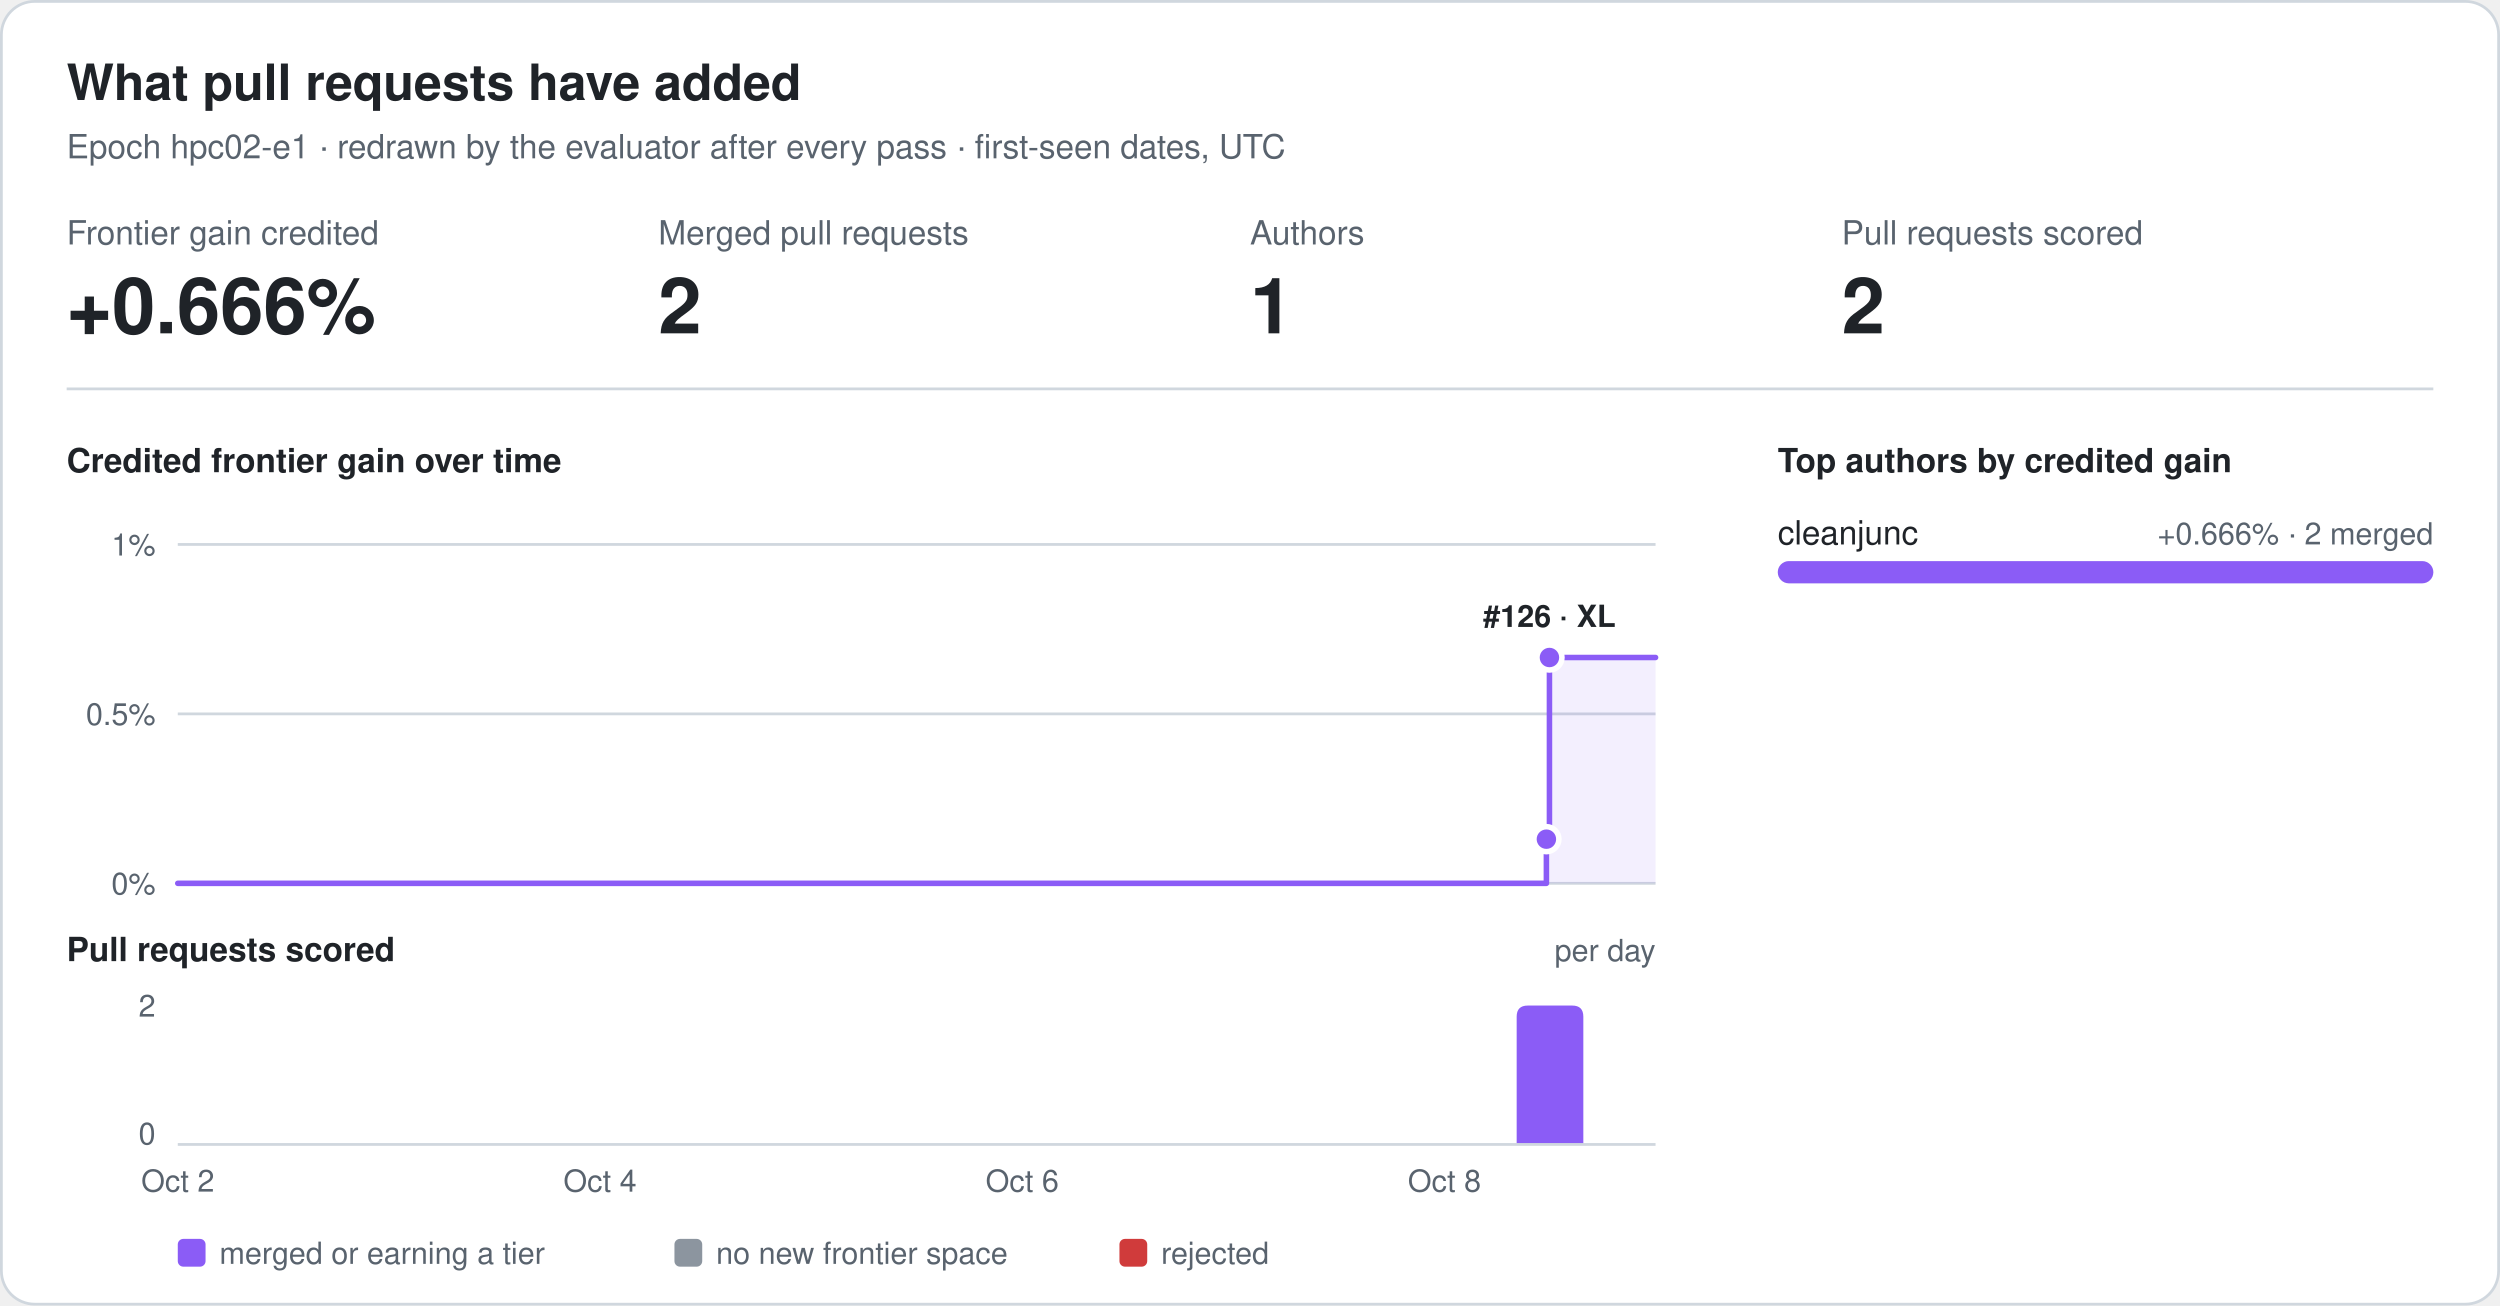
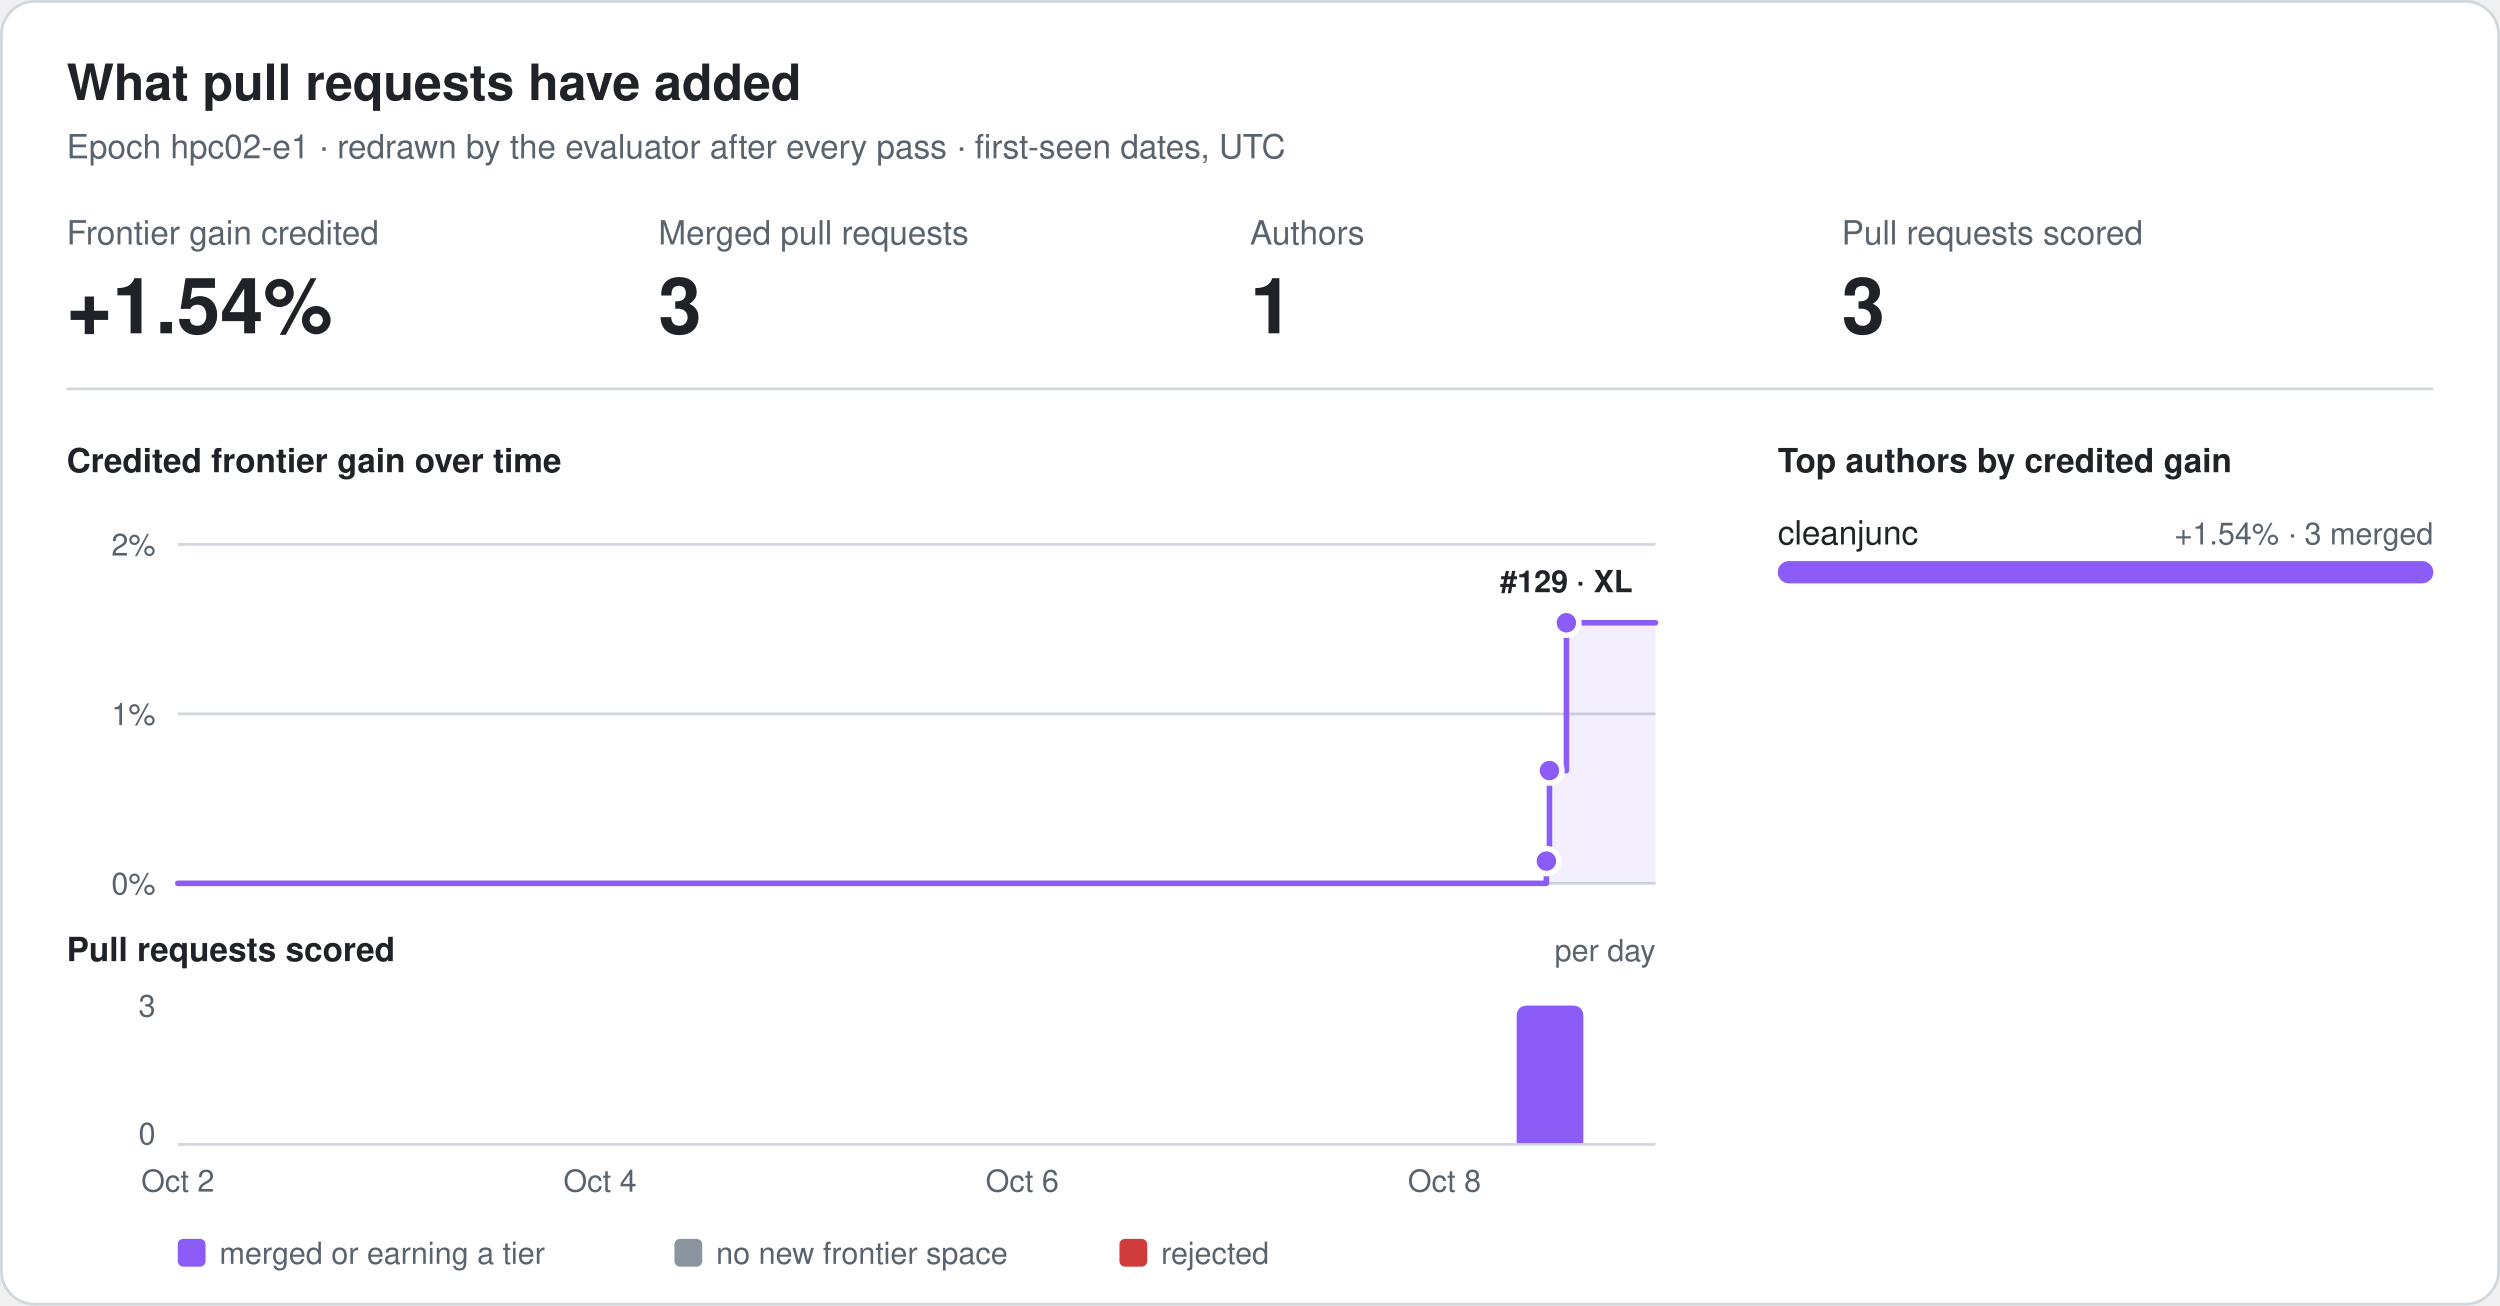
- <svg xmlns="http://www.w3.org/2000/svg" width="900" height="470" viewBox="0 0 900 470" font-family="-apple-system,BlinkMacSystemFont,'Segoe UI',Helvetica,Arial,sans-serif" role="img" aria-label="Frontier gain credited to merged pull requests: +0.666% from 2 merges, 2 pull requests scored">
+ <svg xmlns="http://www.w3.org/2000/svg" width="900" height="470" viewBox="0 0 900 470" font-family="-apple-system,BlinkMacSystemFont,'Segoe UI',Helvetica,Arial,sans-serif" role="img" aria-label="Frontier gain credited to merged pull requests: +1.54% from 3 merges, 3 pull requests scored">
  <style>
.bg{fill:#ffffff;stroke:#d0d7de}.t{fill:#1f2328}.m{fill:#59636e}.rule{stroke:#d0d7de}.ring{stroke:#ffffff}
.acc{fill:#8b5cf6}.accl{stroke:#8b5cf6}.wash{fill:#8b5cf6;fill-opacity:.1}.gry{fill:#8c959f}.rej{fill:#d03b3b}.track{fill:#eaeef2}.tk{stroke:#1f2328}
@media (prefers-color-scheme: dark){
.bg{fill:#0d1117;stroke:#30363d}.t{fill:#e6edf3}.m{fill:#9198a1}.rule{stroke:#30363d}.ring{stroke:#0d1117}
.acc{fill:#9a75f8}.accl{stroke:#9a75f8}.wash{fill:#9a75f8;fill-opacity:.14}.gry{fill:#9198a1}.rej{fill:#e5534b}.track{fill:#21262d}.tk{stroke:#e6edf3}}
</style>
  <rect class="bg" x="0.5" y="0.5" width="899" height="469" rx="12" />
  <text x="24.0" y="36.0" class="t" font-size="18" font-weight="600" text-anchor="start">What pull requests have added</text>
  <text x="24.0" y="57.0" class="m" font-size="12" font-weight="400" text-anchor="start">Epoch hpc02-e1 · redrawn by the evaluator after every pass · first-seen dates, UTC</text>
  <text x="24.0" y="88.0" class="m" font-size="12" font-weight="400" text-anchor="start">Frontier gain credited</text>
-   <text x="24.0" y="120.0" class="t" font-size="28" font-weight="600" text-anchor="start">+0.666%</text>
+   <text x="24.0" y="120.0" class="t" font-size="28" font-weight="600" text-anchor="start">+1.54%</text>
  <text x="237.0" y="88.0" class="m" font-size="12" font-weight="400" text-anchor="start">Merged pull requests</text>
-   <text x="237.0" y="120.0" class="t" font-size="28" font-weight="600" text-anchor="start">2</text>
+   <text x="237.0" y="120.0" class="t" font-size="28" font-weight="600" text-anchor="start">3</text>
  <text x="450.0" y="88.0" class="m" font-size="12" font-weight="400" text-anchor="start">Authors</text>
  <text x="450.0" y="120.0" class="t" font-size="28" font-weight="600" text-anchor="start">1</text>
  <text x="663.0" y="88.0" class="m" font-size="12" font-weight="400" text-anchor="start">Pull requests scored</text>
-   <text x="663.0" y="120.0" class="t" font-size="28" font-weight="600" text-anchor="start">2</text>
+   <text x="663.0" y="120.0" class="t" font-size="28" font-weight="600" text-anchor="start">3</text>
  <line class="rule" x1="24" x2="876" y1="140" y2="140" stroke-width="1" />
  <text x="24.0" y="170.0" class="t" font-size="12" font-weight="600" text-anchor="start">Credited frontier gain over time</text>
  <text x="24.0" y="346.0" class="t" font-size="12" font-weight="600" text-anchor="start">Pull requests scored</text>
  <line class="rule" x1="64" x2="596" y1="318.0" y2="318.0" stroke-width="1" />
  <text x="56.0" y="322.0" class="m" font-size="11" font-weight="400" text-anchor="end">0%</text>
  <line class="rule" x1="64" x2="596" y1="257.0" y2="257.0" stroke-width="1" />
-   <text x="56.0" y="261.0" class="m" font-size="11" font-weight="400" text-anchor="end">0.5%</text>
+   <text x="56.0" y="261.0" class="m" font-size="11" font-weight="400" text-anchor="end">1%</text>
  <line class="rule" x1="64" x2="596" y1="196.0" y2="196.0" stroke-width="1" />
-   <text x="56.0" y="200.0" class="m" font-size="11" font-weight="400" text-anchor="end">1%</text>
-   <polygon class="wash" points="64.0,318.0 556.7,318.0 556.7,302.1 557.8,302.1 557.8,236.7 596.0,236.7 596.0,318.0" />
-   <polyline class="accl" points="64.0,318.0 556.7,318.0 556.7,302.1 557.8,302.1 557.8,236.7 596.0,236.7" fill="none" stroke-width="2" stroke-linejoin="round" stroke-linecap="round" />
-   <circle class="acc ring" cx="556.7" cy="302.1" r="4.5" stroke-width="2" />
-   <circle class="acc ring" cx="557.8" cy="236.7" r="4.5" stroke-width="2" />
-   <text x="557.8" y="225.7" class="t" font-size="11" font-weight="600" text-anchor="middle">#126 · XL</text>
+   <text x="56.0" y="200.0" class="m" font-size="11" font-weight="400" text-anchor="end">2%</text>
+   <polygon class="wash" points="64.0,318.0 556.7,318.0 556.7,310.0 557.8,310.0 557.8,277.4 563.9,277.4 563.9,224.2 596.0,224.2 596.0,318.0" />
+   <polyline class="accl" points="64.0,318.0 556.7,318.0 556.7,310.0 557.8,310.0 557.8,277.4 563.9,277.4 563.9,224.2 596.0,224.2" fill="none" stroke-width="2" stroke-linejoin="round" stroke-linecap="round" />
+   <circle class="acc ring" cx="556.7" cy="310.0" r="4.5" stroke-width="2" />
+   <circle class="acc ring" cx="557.8" cy="277.4" r="4.5" stroke-width="2" />
+   <circle class="acc ring" cx="563.9" cy="224.2" r="4.5" stroke-width="2" />
+   <text x="563.9" y="213.2" class="t" font-size="11" font-weight="600" text-anchor="middle">#129 · XL</text>
  <path class="acc" d="M546.0,412.0V366.0Q546.0,362.0 550.0,362.0H566.0Q570.0,362.0 570.0,366.0V412.0Z" />
  <line class="rule" x1="64" x2="596" y1="412" y2="412" stroke-width="1" />
-   <text x="56.0" y="366.0" class="m" font-size="11" font-weight="400" text-anchor="end">2</text>
+   <text x="56.0" y="366.0" class="m" font-size="11" font-weight="400" text-anchor="end">3</text>
  <text x="56.0" y="412.0" class="m" font-size="11" font-weight="400" text-anchor="end">0</text>
  <text x="596.0" y="346.0" class="m" font-size="11" font-weight="400" text-anchor="end">per day</text>
  <text x="64.0" y="429.0" class="m" font-size="11" font-weight="400" text-anchor="middle">Oct 2</text>
  <text x="216.0" y="429.0" class="m" font-size="11" font-weight="400" text-anchor="middle">Oct 4</text>
  <text x="368.0" y="429.0" class="m" font-size="11" font-weight="400" text-anchor="middle">Oct 6</text>
  <text x="520.0" y="429.0" class="m" font-size="11" font-weight="400" text-anchor="middle">Oct 8</text>
  <rect class="acc" x="64" y="446" width="10" height="10" rx="2" />
  <text x="79.0" y="455.0" class="m" font-size="11" font-weight="400" text-anchor="start">merged or earning a tier</text>
  <rect class="gry" x="242.8" y="446" width="10" height="10" rx="2" />
  <text x="257.8" y="455.0" class="m" font-size="11" font-weight="400" text-anchor="start">no new frontier space</text>
  <rect class="rej" x="403.0" y="446" width="10" height="10" rx="2" />
  <text x="418.0" y="455.0" class="m" font-size="11" font-weight="400" text-anchor="start">rejected</text>
  <text x="640.0" y="170.0" class="t" font-size="12" font-weight="600" text-anchor="start">Top authors by credited gain</text>
  <text x="640.0" y="196.0" class="t" font-size="12" font-weight="400" text-anchor="start">cleanjunc</text>
-   <text x="876.0" y="196.0" class="m" font-size="11" font-weight="400" text-anchor="end">+0.666% · 2 merged</text>
+   <text x="876.0" y="196.0" class="m" font-size="11" font-weight="400" text-anchor="end">+1.54% · 3 merged</text>
  <rect class="track" x="640" y="202" width="236" height="8" rx="4" />
  <rect class="acc" x="640" y="202" width="236.0" height="8" rx="4" />
</svg>
